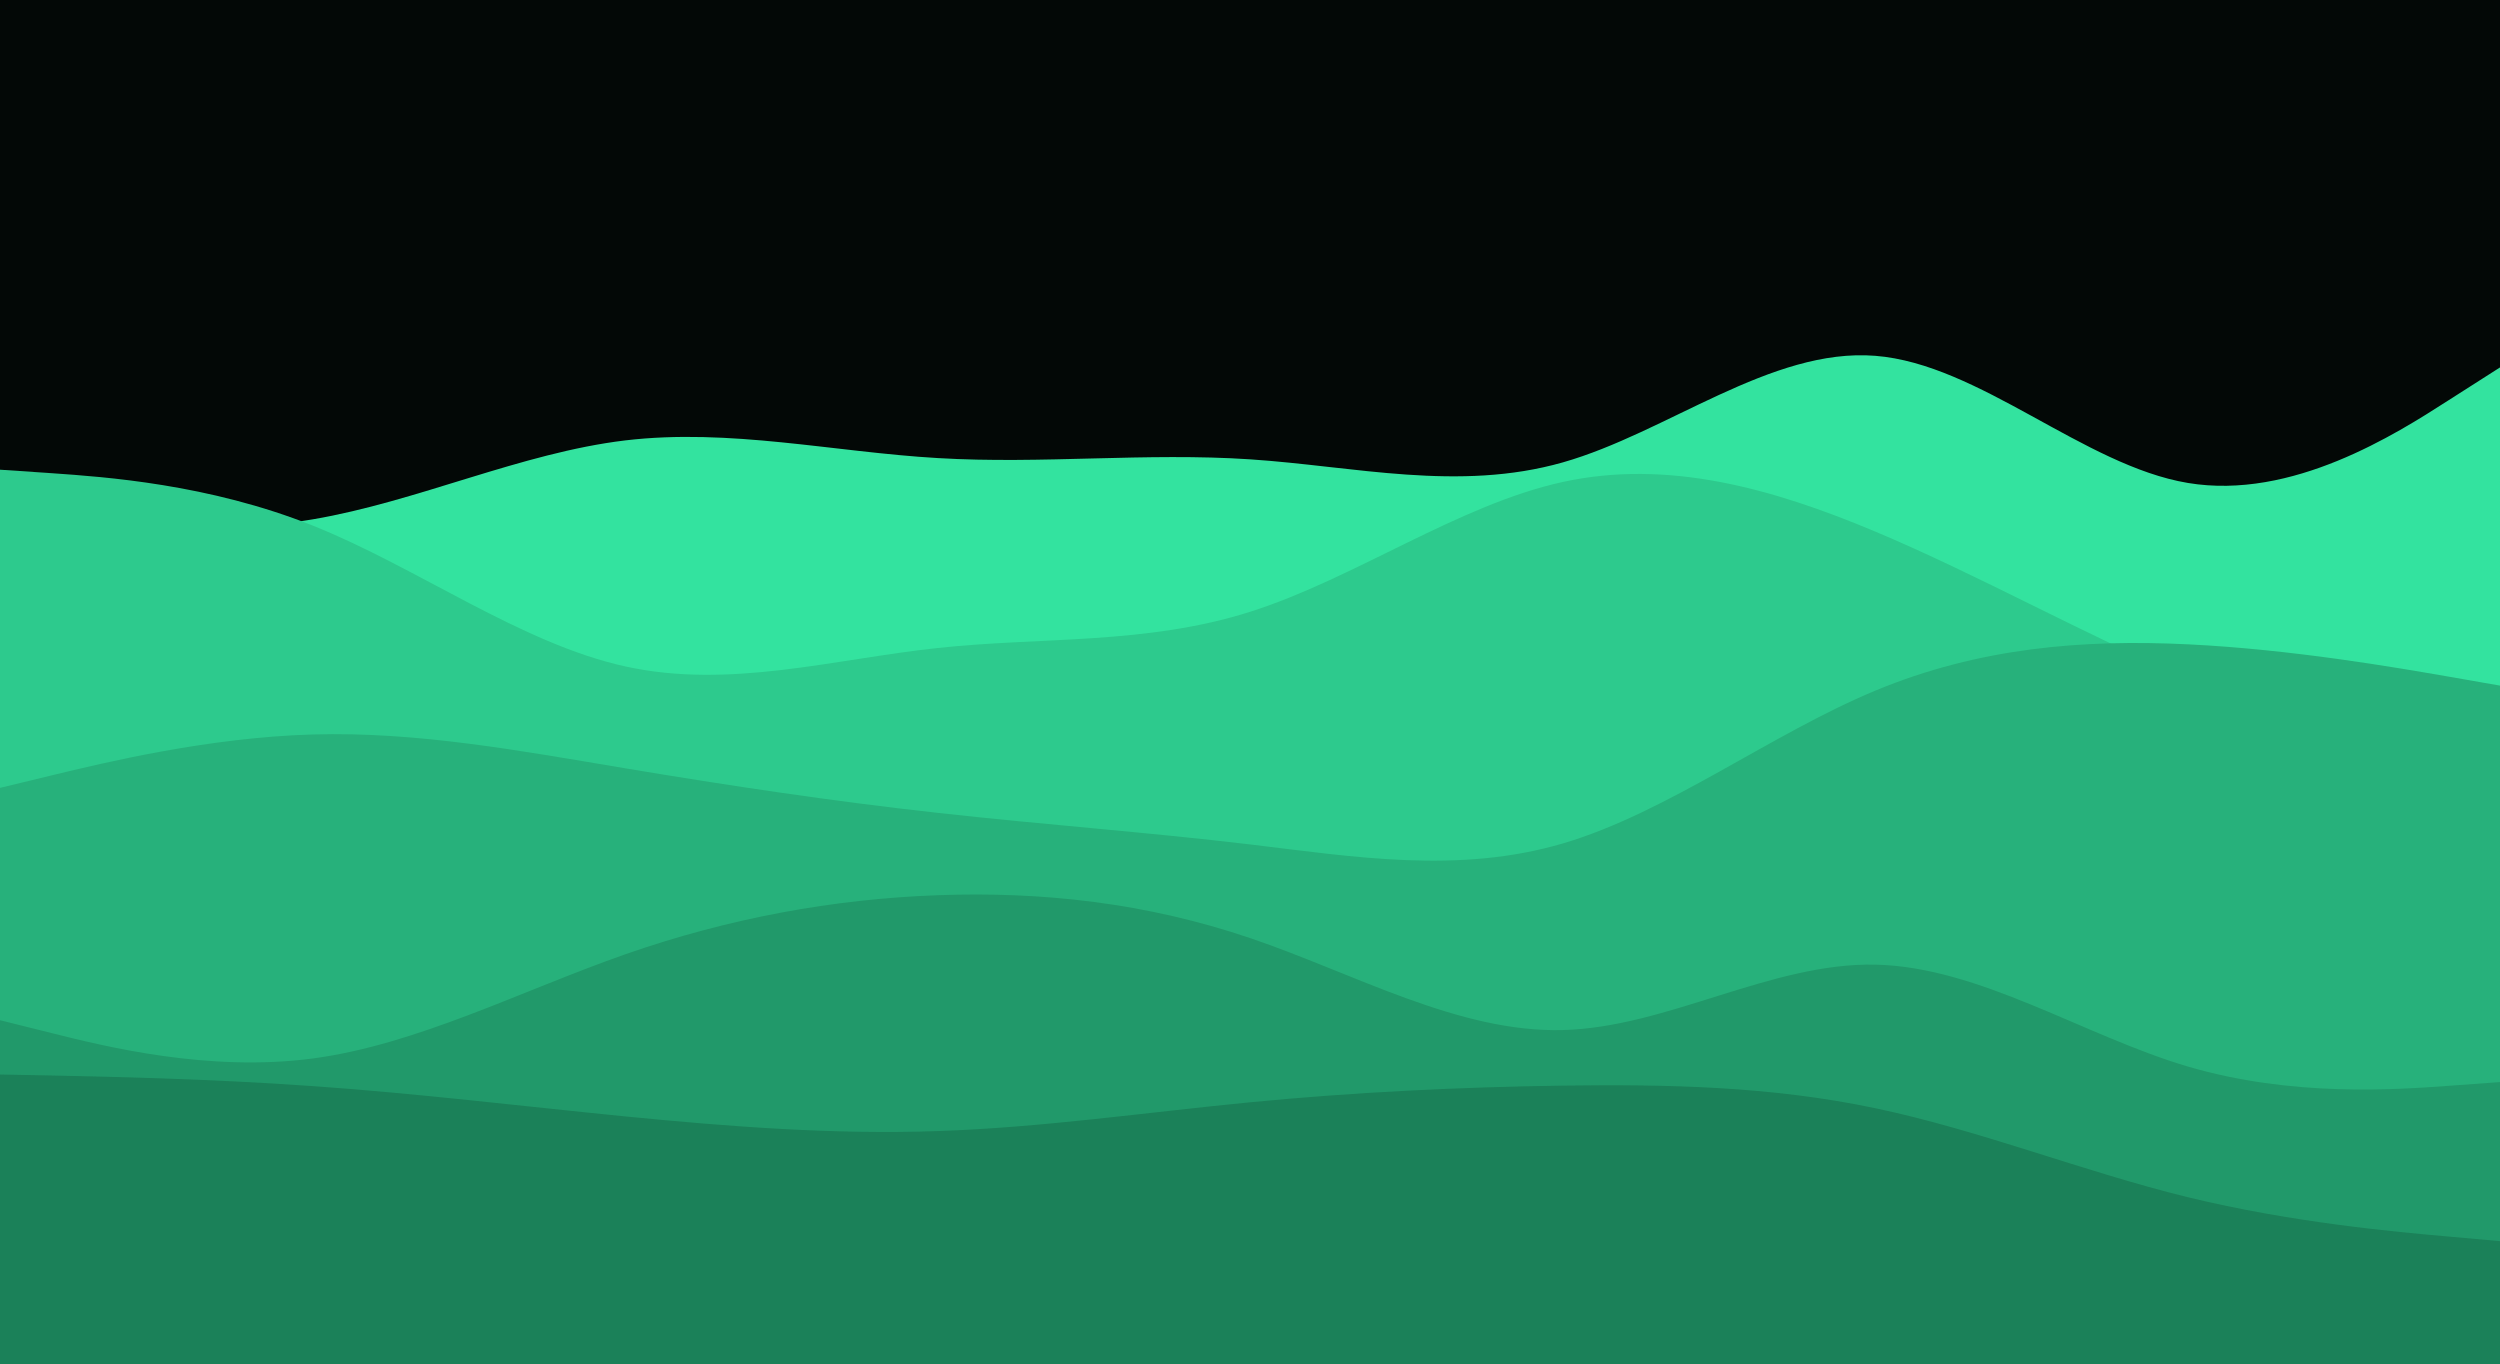
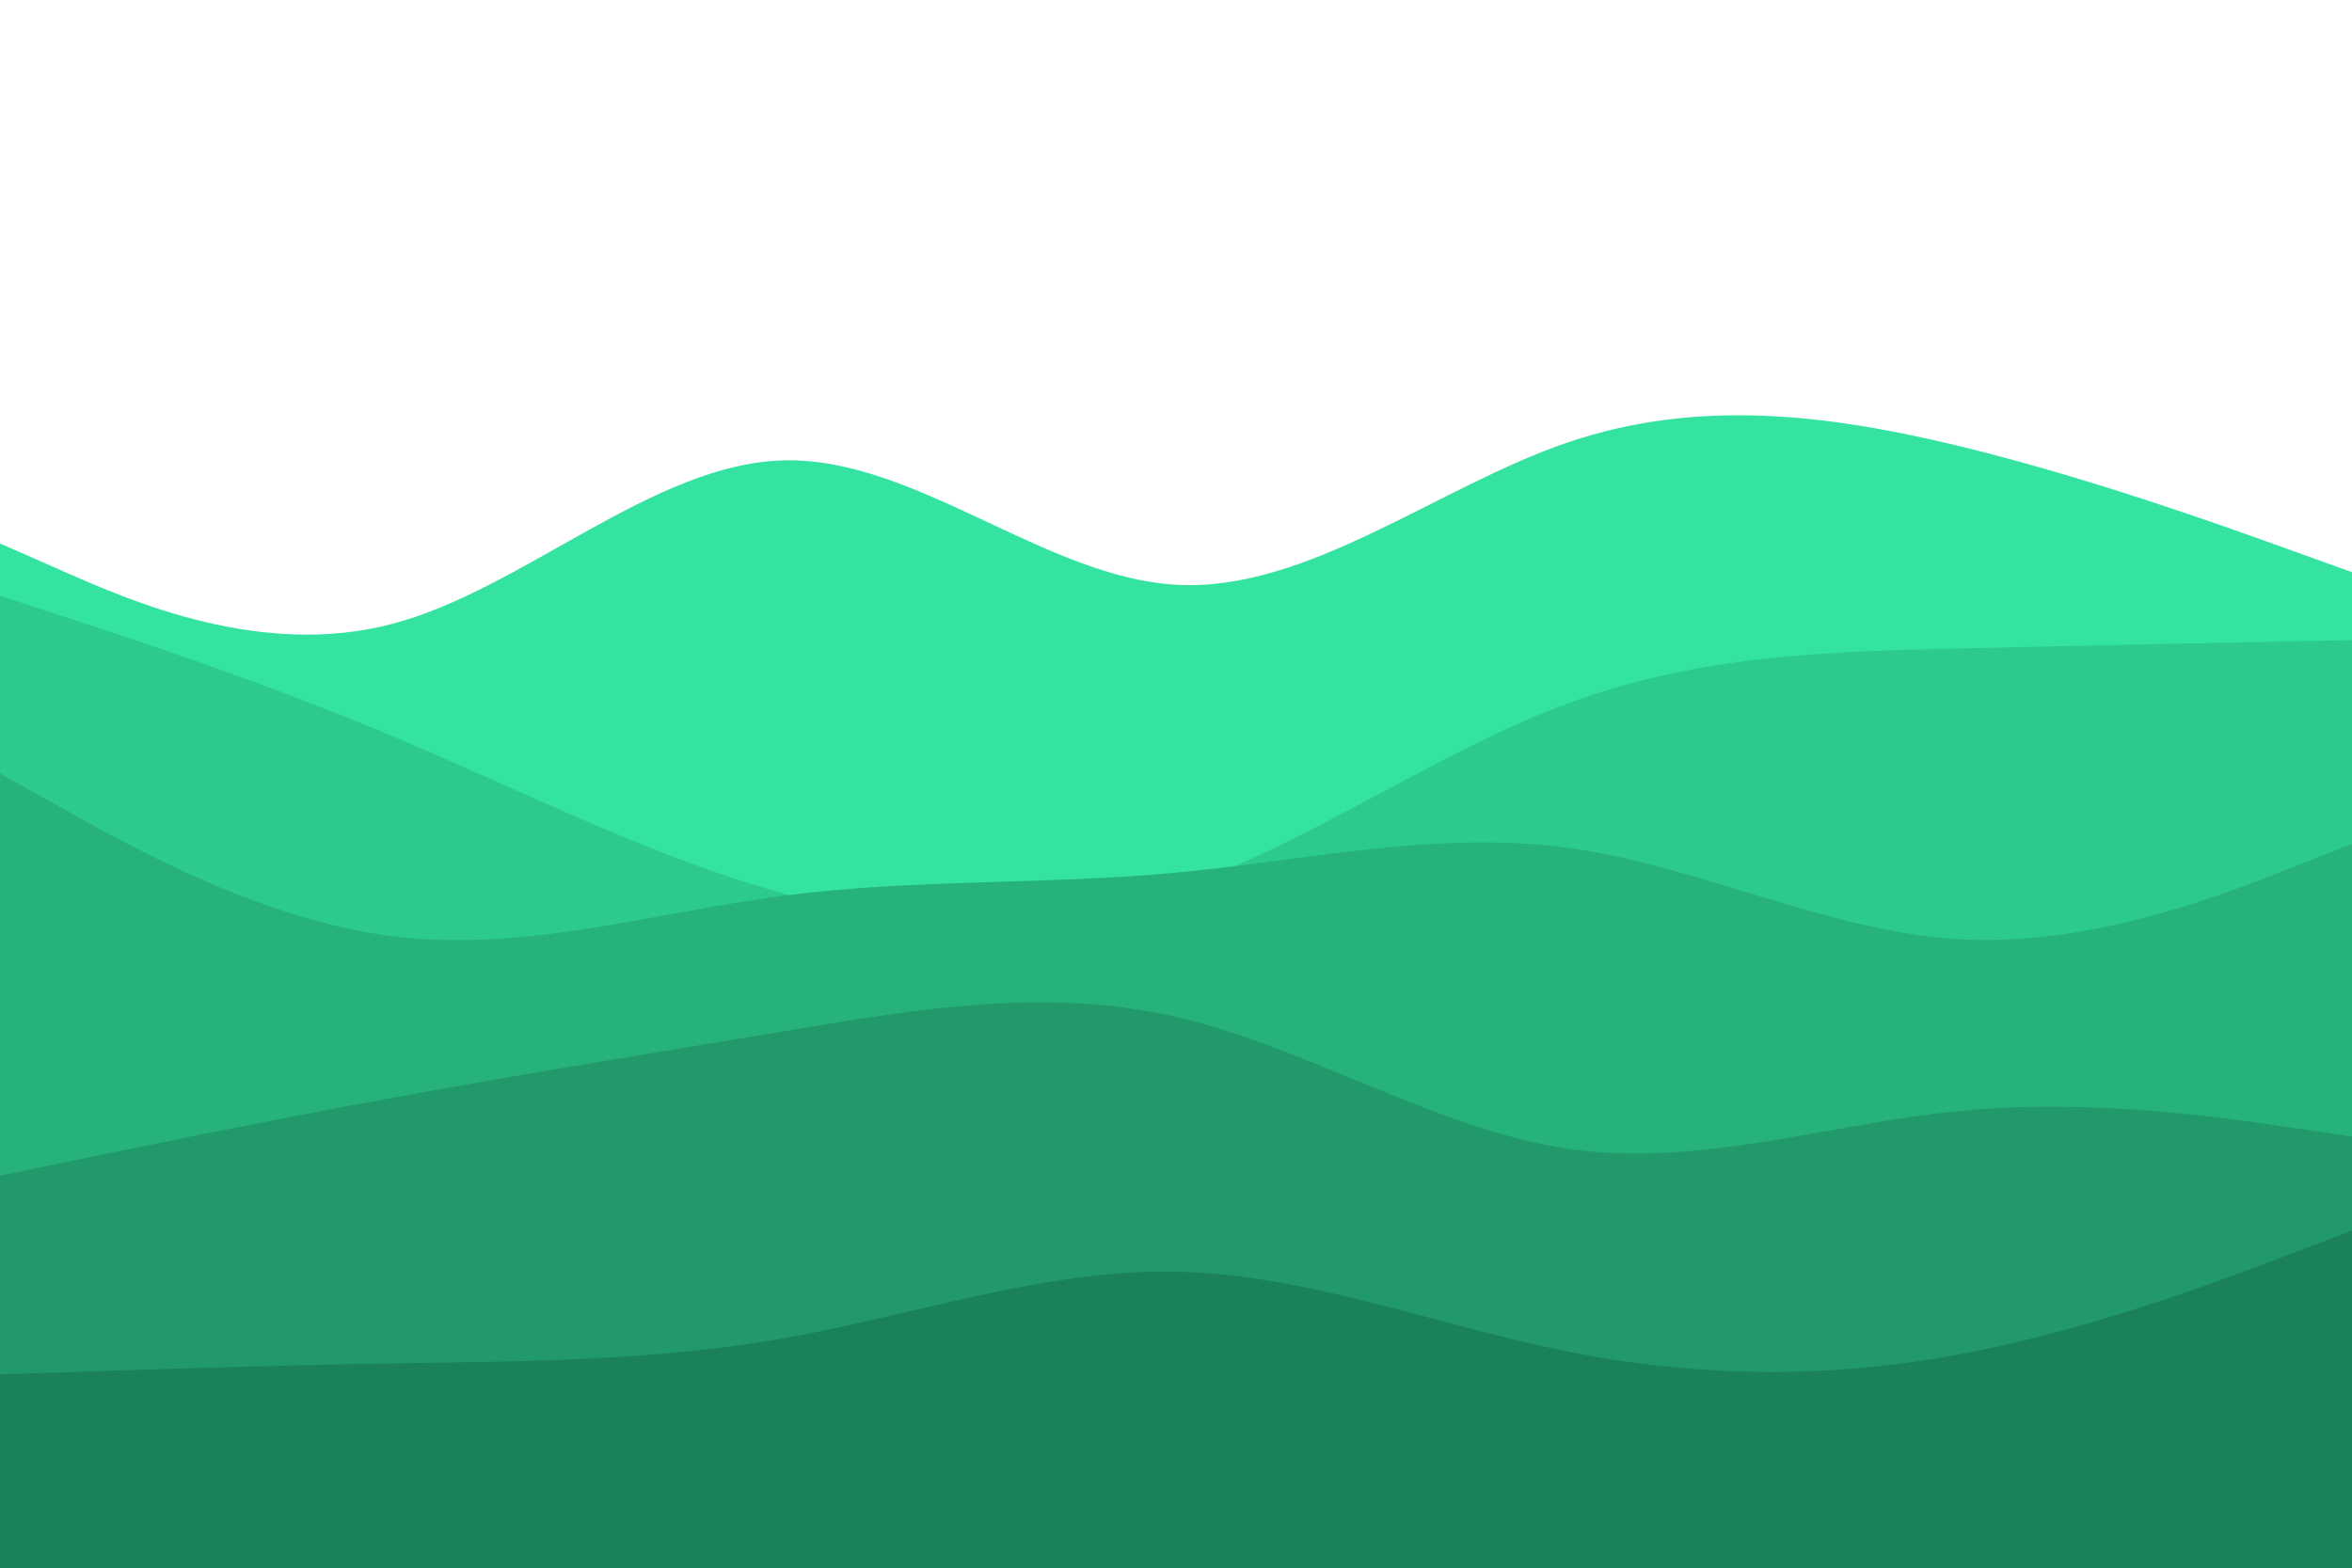
- <svg xmlns="http://www.w3.org/2000/svg" id="visual" viewBox="0 0 1980 1080" width="1980" height="1080" version="1.1">
-   <rect x="0" y="0" width="1980" height="1080" fill="#030806" />
-   <path d="M0 404L41.3 409.3C82.7 414.7 165.3 425.3 247.8 411.3C330.3 397.3 412.7 358.7 495.2 348.8C577.7 339 660.3 358 742.8 362.8C825.3 367.7 907.7 358.3 990.2 363.8C1072.7 369.3 1155.3 389.7 1237.8 366.2C1320.3 342.7 1402.7 275.3 1485.2 281.8C1567.7 288.3 1650.3 368.7 1732.8 382.5C1815.3 396.3 1897.7 343.7 1938.8 317.3L1980 291L1980 1081L1938.8 1081C1897.7 1081 1815.3 1081 1732.8 1081C1650.3 1081 1567.7 1081 1485.2 1081C1402.7 1081 1320.3 1081 1237.8 1081C1155.3 1081 1072.7 1081 990.2 1081C907.7 1081 825.3 1081 742.8 1081C660.3 1081 577.7 1081 495.2 1081C412.7 1081 330.3 1081 247.8 1081C165.3 1081 82.7 1081 41.3 1081L0 1081Z" fill="#33e39f" />
-   <path d="M0 372L41.3 374.8C82.7 377.7 165.3 383.3 247.8 416.3C330.3 449.3 412.7 509.7 495.2 527.8C577.7 546 660.3 522 742.8 513.2C825.3 504.3 907.7 510.7 990.2 484.5C1072.7 458.3 1155.3 399.7 1237.8 381.7C1320.3 363.7 1402.7 386.3 1485.2 421C1567.7 455.7 1650.3 502.3 1732.8 537.3C1815.3 572.3 1897.7 595.7 1938.8 607.3L1980 619L1980 1081L1938.8 1081C1897.7 1081 1815.3 1081 1732.8 1081C1650.3 1081 1567.7 1081 1485.2 1081C1402.7 1081 1320.3 1081 1237.8 1081C1155.3 1081 1072.7 1081 990.2 1081C907.7 1081 825.3 1081 742.8 1081C660.3 1081 577.7 1081 495.2 1081C412.7 1081 330.3 1081 247.8 1081C165.3 1081 82.7 1081 41.3 1081L0 1081Z" fill="#2dca8d" />
-   <path d="M0 624L41.3 614C82.7 604 165.3 584 247.8 581.7C330.3 579.3 412.7 594.7 495.2 608.5C577.7 622.3 660.3 634.7 742.8 643.8C825.3 653 907.7 659 990.2 668.8C1072.7 678.7 1155.3 692.3 1237.8 668C1320.3 643.7 1402.7 581.3 1485.2 547C1567.7 512.7 1650.3 506.3 1732.8 510.3C1815.3 514.3 1897.7 528.7 1938.8 535.8L1980 543L1980 1081L1938.8 1081C1897.7 1081 1815.3 1081 1732.8 1081C1650.3 1081 1567.7 1081 1485.2 1081C1402.7 1081 1320.3 1081 1237.8 1081C1155.3 1081 1072.7 1081 990.2 1081C907.7 1081 825.3 1081 742.8 1081C660.3 1081 577.7 1081 495.2 1081C412.7 1081 330.3 1081 247.8 1081C165.3 1081 82.7 1081 41.3 1081L0 1081Z" fill="#27b17b" />
-   <path d="M0 808L41.3 818.3C82.7 828.7 165.3 849.3 247.8 838.3C330.3 827.3 412.7 784.7 495.2 755.8C577.7 727 660.3 712 742.8 709C825.3 706 907.7 715 990.2 743C1072.7 771 1155.3 818 1237.8 815.8C1320.3 813.7 1402.7 762.3 1485.2 764C1567.7 765.7 1650.3 820.3 1732.8 844.7C1815.3 869 1897.7 863 1938.8 860L1980 857L1980 1081L1938.8 1081C1897.7 1081 1815.3 1081 1732.8 1081C1650.3 1081 1567.7 1081 1485.2 1081C1402.7 1081 1320.3 1081 1237.8 1081C1155.3 1081 1072.7 1081 990.2 1081C907.7 1081 825.3 1081 742.8 1081C660.3 1081 577.7 1081 495.2 1081C412.7 1081 330.3 1081 247.8 1081C165.3 1081 82.7 1081 41.3 1081L0 1081Z" fill="#21996a" />
-   <path d="M0 851L41.3 851.8C82.7 852.7 165.3 854.3 247.8 860.2C330.3 866 412.7 876 495.2 884.2C577.7 892.3 660.3 898.7 742.8 895.8C825.3 893 907.7 881 990.2 873C1072.7 865 1155.3 861 1237.8 859.8C1320.3 858.7 1402.7 860.3 1485.2 877.7C1567.7 895 1650.3 928 1732.8 948.2C1815.3 968.3 1897.7 975.7 1938.8 979.3L1980 983L1980 1081L1938.8 1081C1897.7 1081 1815.3 1081 1732.8 1081C1650.3 1081 1567.7 1081 1485.2 1081C1402.7 1081 1320.3 1081 1237.8 1081C1155.3 1081 1072.7 1081 990.2 1081C907.7 1081 825.3 1081 742.8 1081C660.3 1081 577.7 1081 495.2 1081C412.7 1081 330.3 1081 247.8 1081C165.3 1081 82.7 1081 41.3 1081L0 1081Z" fill="#1b8159" />
+ <svg xmlns="http://www.w3.org/2000/svg" id="visual" viewBox="0 0 900 600" width="900" height="600" version="1.1">
+   <path d="M0 208L25 219C50 230 100 252 150 238.8C200 225.7 250 177.3 300 176.2C350 175 400 221 450 223.8C500 226.7 550 186.3 600 169.3C650 152.3 700 158.7 750 170.8C800 183 850 201 875 210L900 219L900 601L875 601C850 601 800 601 750 601C700 601 650 601 600 601C550 601 500 601 450 601C400 601 350 601 300 601C250 601 200 601 150 601C100 601 50 601 25 601L0 601Z" fill="#33e39f" />
+   <path d="M0 228L25 236.2C50 244.3 100 260.7 150 281.7C200 302.7 250 328.3 300 342C350 355.7 400 357.3 450 340.3C500 323.3 550 287.7 600 269.2C650 250.7 700 249.3 750 248.2C800 247 850 246 875 245.5L900 245L900 601L875 601C850 601 800 601 750 601C700 601 650 601 600 601C550 601 500 601 450 601C400 601 350 601 300 601C250 601 200 601 150 601C100 601 50 601 25 601L0 601Z" fill="#2dca8d" />
+   <path d="M0 296L25 310C50 324 100 352 150 358.3C200 364.7 250 349.3 300 342.8C350 336.3 400 338.7 450 334C500 329.3 550 317.7 600 324.5C650 331.3 700 356.7 750 359.5C800 362.3 850 342.7 875 332.8L900 323L900 601L875 601C850 601 800 601 750 601C700 601 650 601 600 601C550 601 500 601 450 601C400 601 350 601 300 601C250 601 200 601 150 601C100 601 50 601 25 601L0 601Z" fill="#27b17b" />
+   <path d="M0 450L25 444.8C50 439.7 100 429.3 150 420.2C200 411 250 403 300 394.7C350 386.3 400 377.7 450 389.2C500 400.7 550 432.3 600 439.7C650 447 700 430 750 425.2C800 420.3 850 427.7 875 431.3L900 435L900 601L875 601C850 601 800 601 750 601C700 601 650 601 600 601C550 601 500 601 450 601C400 601 350 601 300 601C250 601 200 601 150 601C100 601 50 601 25 601L0 601Z" fill="#21996a" />
+   <path d="M0 526L25 525.2C50 524.3 100 522.7 150 521.8C200 521 250 521 300 512.2C350 503.3 400 485.7 450 486.7C500 487.7 550 507.3 600 517.3C650 527.3 700 527.7 750 518.3C800 509 850 490 875 480.5L900 471L900 601L875 601C850 601 800 601 750 601C700 601 650 601 600 601C550 601 500 601 450 601C400 601 350 601 300 601C250 601 200 601 150 601C100 601 50 601 25 601L0 601Z" fill="#1b8159" />
</svg>
